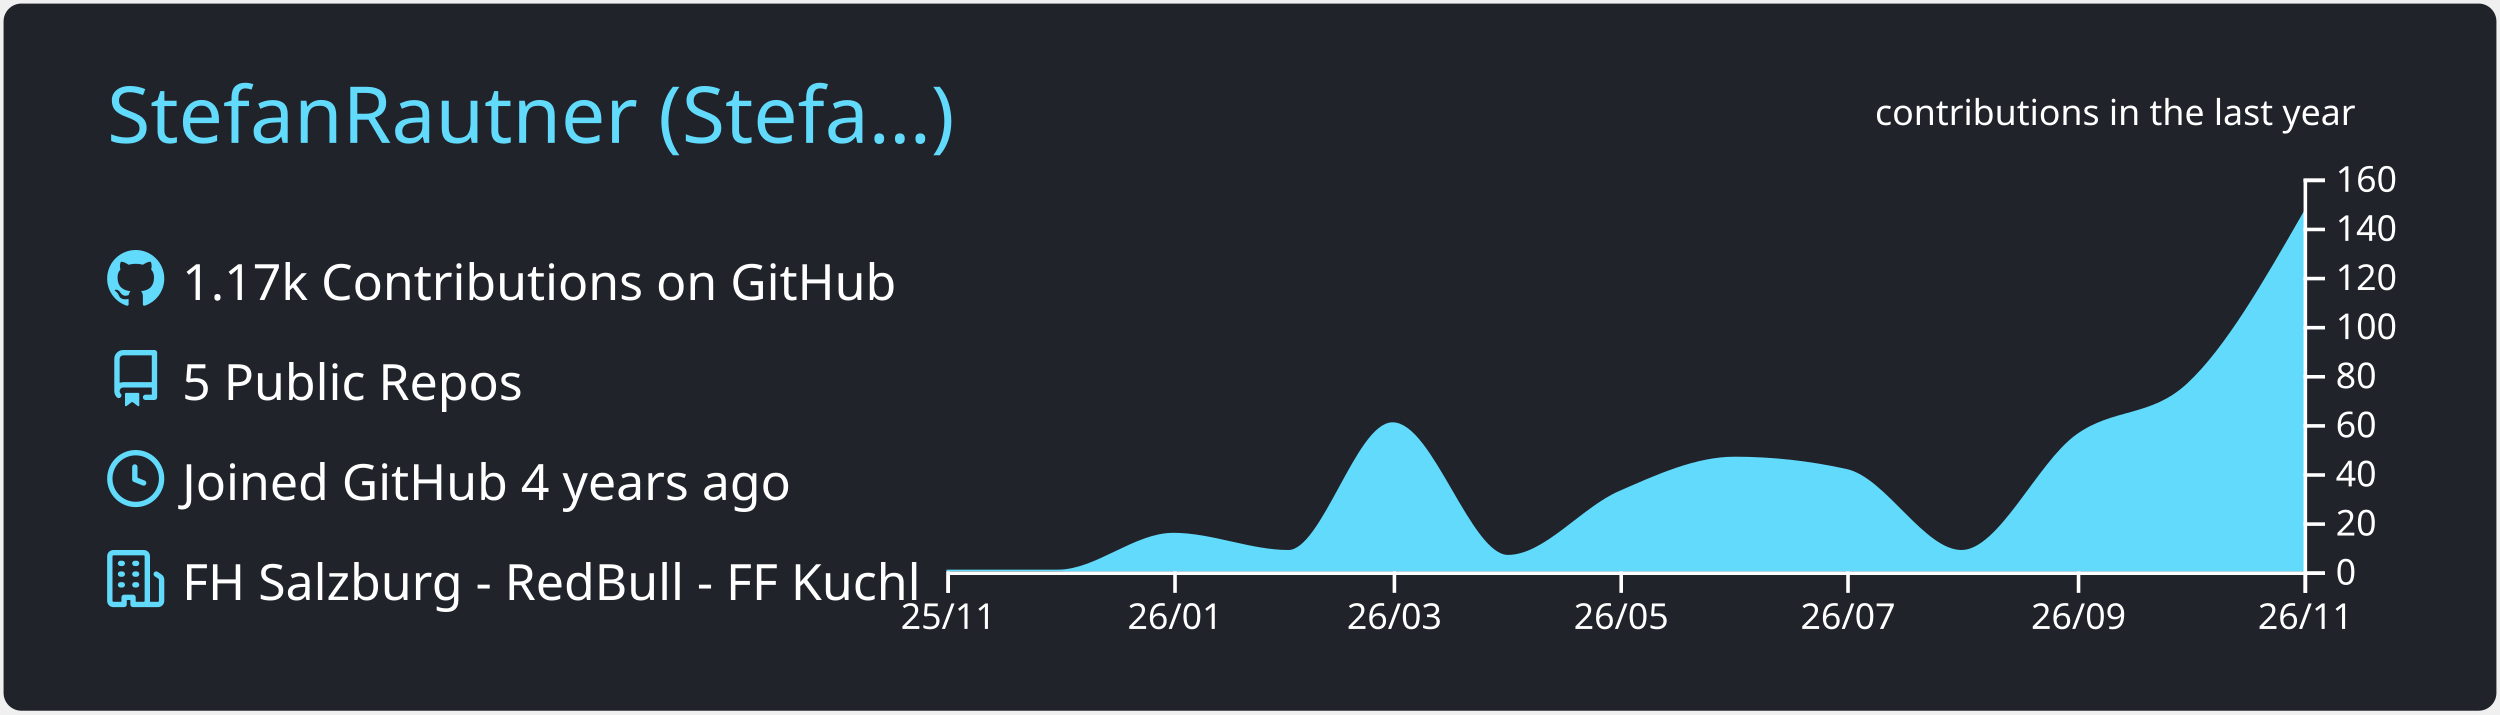
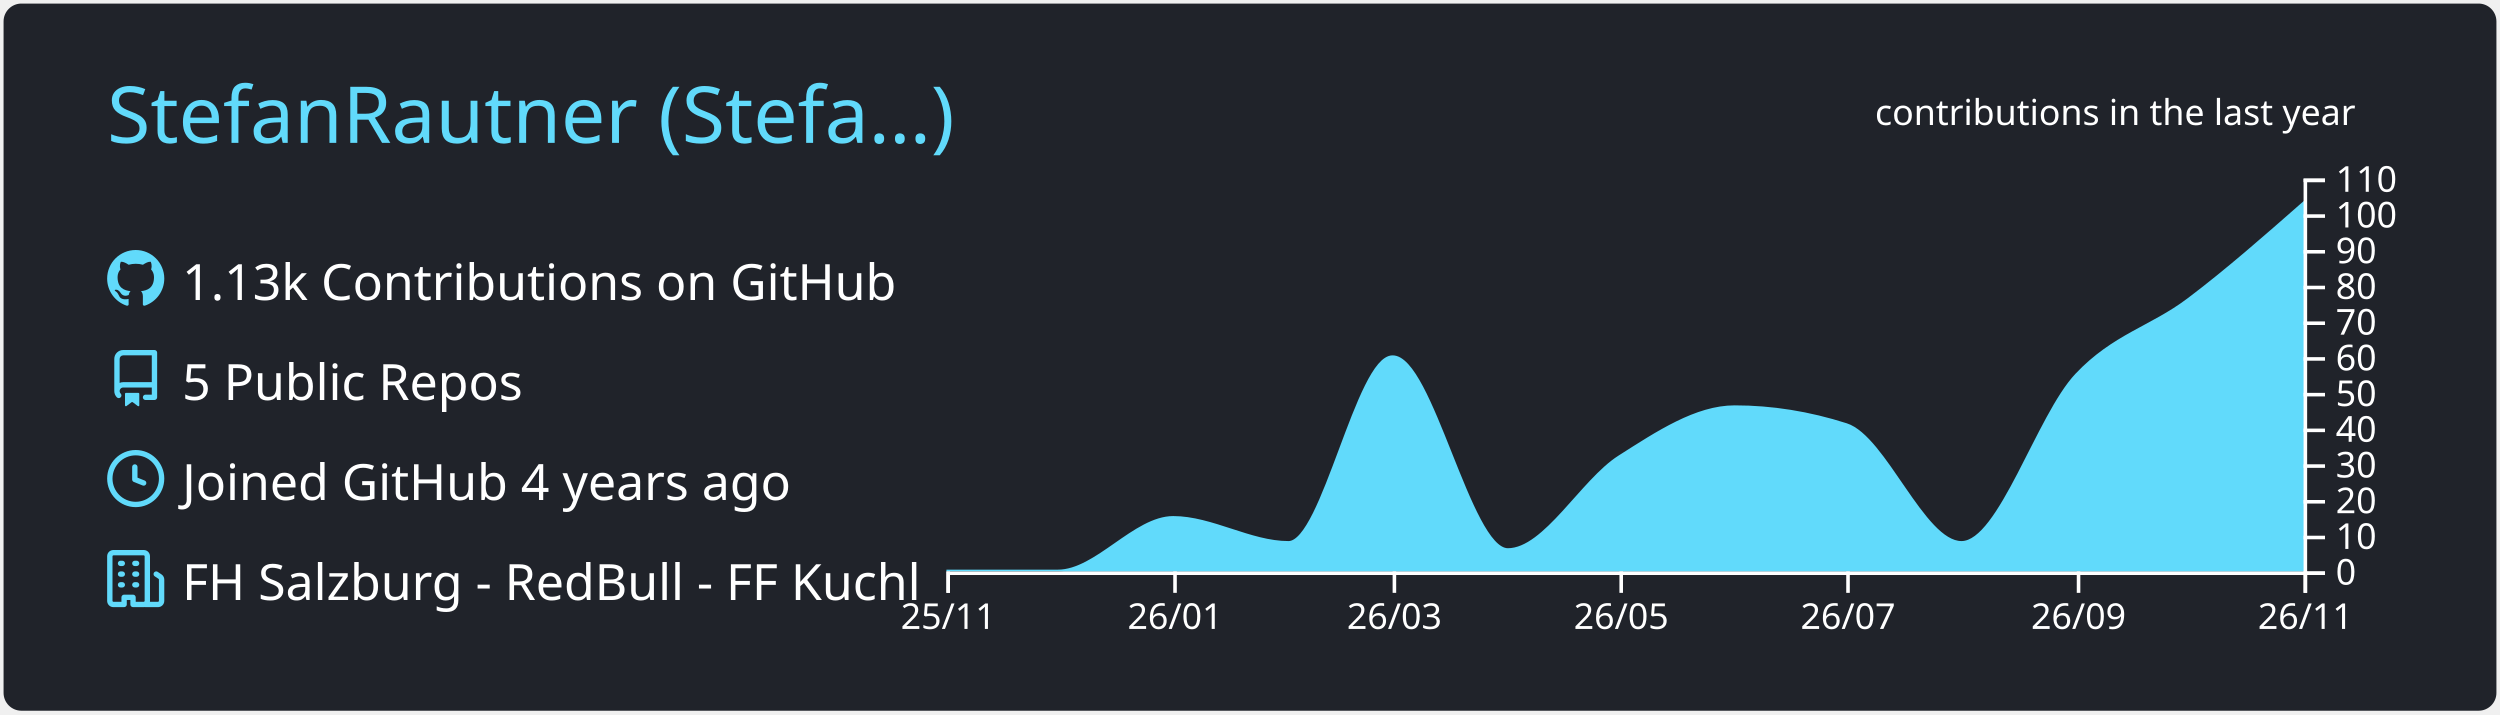
<svg xmlns="http://www.w3.org/2000/svg" width="700" height="200" viewBox="0 0 700 200">
  <style>* {
          font-family: 'Segoe UI', Ubuntu, "Helvetica Neue", Sans-Serif
        }</style>
  <g class="gpsc-root">
    <rect x="1" y="1" rx="5" ry="5" height="99%" width="99.714%" stroke="#000000" stroke-width="1" fill="#20232a" stroke-opacity="0" />
    <text x="30" y="40" class="gpsc-item" style="--gpsc-i: 0; font-size: 22px; fill: #61dafb;">StefanRautner (Stefa…)</text>
    <g transform="translate(0,40)">
      <g transform="translate(30,30)">
        <g class="gpsc-item" style="--gpsc-i: 0;">
          <g transform="translate(0,0)" width="14" height="14" fill="#61dafb">
            <path fill-rule="evenodd" d="M8 0C3.58 0 0 3.58 0 8c0 3.54 2.29 6.53 5.47 7.59.4.07.55-.17.55-.38 0-.19-.01-.82-.01-1.49-2.01.37-2.53-.49-2.69-.94-.09-.23-.48-.94-.82-1.13-.28-.15-.68-.52-.01-.53.63-.01 1.08.58 1.23.82.72 1.21 1.87.87 2.33.66.07-.52.28-.87.51-1.07-1.78-.2-3.64-.89-3.64-3.95 0-.87.31-1.59.82-2.15-.08-.2-.36-1.02.08-2.12 0 0 .67-.21 2.2.82.64-.18 1.32-.27 2-.27.68 0 1.36.09 2 .27 1.53-1.04 2.2-.82 2.2-.82.44 1.1.16 1.92.08 2.12.51.56.82 1.27.82 2.15 0 3.07-1.87 3.75-3.65 3.95.29.25.54.73.54 1.48 0 1.07-.01 1.93-.01 2.2 0 .21.15.46.55.38A8.013 8.013 0 0016 8c0-4.42-3.58-8-8-8z" />
          </g>
        </g>
        <g class="gpsc-item" style="--gpsc-i: 1;">
          <g transform="translate(0,28)" width="14" height="14" fill="#61dafb">
            <path fill-rule="evenodd" d="M2 2.5A2.5 2.5 0 014.5 0h8.75a.75.75 0 01.75.75v12.5a.75.75 0 01-.75.75h-2.5a.75.75 0 110-1.5h1.75v-2h-8a1 1 0 00-.714 1.7.75.75 0 01-1.072 1.05A2.495 2.495 0 012 11.5v-9zm10.5-1V9h-8c-.356 0-.694.074-1 .208V2.5a1 1 0 011-1h8zM5 12.25v3.25a.25.25 0 00.4.2l1.45-1.087a.25.25 0 01.3 0L8.6 15.7a.25.25 0 00.4-.2v-3.25a.25.25 0 00-.25-.25h-3.5a.25.25 0 00-.25.25z" />
          </g>
        </g>
        <g class="gpsc-item" style="--gpsc-i: 2;">
          <g transform="translate(0,56)" width="14" height="14" fill="#61dafb">
            <path fill-rule="evenodd" d="M1.5 8a6.5 6.5 0 1113 0 6.5 6.5 0 01-13 0zM8 0a8 8 0 100 16A8 8 0 008 0zm.5 4.75a.75.75 0 00-1.5 0v3.5a.75.75 0 00.471.696l2.5 1a.75.75 0 00.557-1.392L8.5 7.742V4.75z" />
          </g>
        </g>
        <g class="gpsc-item" style="--gpsc-i: 3;">
          <g transform="translate(0,84)" width="14" height="14" fill="#61dafb">
            <path fill-rule="evenodd" d="M1.5 14.25c0 .138.112.25.25.25H4v-1.25a.75.75 0 01.75-.75h2.5a.75.75 0 01.75.75v1.25h2.25a.25.25 0 00.25-.25V1.75a.25.25 0 00-.25-.25h-8.5a.25.25 0 00-.25.25v12.5zM1.75 16A1.75 1.75 0 010 14.25V1.75C0 .784.784 0 1.75 0h8.5C11.216 0 12 .784 12 1.75v12.5c0 .085-.006.168-.018.25h2.268a.25.25 0 00.25-.25V8.285a.25.25 0 00-.111-.208l-1.055-.703a.75.75 0 11.832-1.248l1.055.703c.487.325.779.871.779 1.456v5.965A1.75 1.75 0 0114.25 16h-3.5a.75.75 0 01-.197-.026c-.099.017-.2.026-.303.026h-3a.75.75 0 01-.75-.75V14h-1v1.25a.75.75 0 01-.75.75h-3zM3 3.75A.75.75 0 013.75 3h.5a.75.75 0 010 1.5h-.5A.75.75 0 013 3.75zM3.75 6a.75.75 0 000 1.5h.5a.75.75 0 000-1.5h-.5zM3 9.75A.75.75 0 013.75 9h.5a.75.75 0 010 1.5h-.5A.75.75 0 013 9.75zM7.75 9a.75.75 0 000 1.5h.5a.75.75 0 000-1.5h-.5zM7 6.75A.75.75 0 017.75 6h.5a.75.75 0 010 1.5h-.5A.75.75 0 017 6.75zM7.75 3a.75.75 0 000 1.5h.5a.75.75 0 000-1.5h-.5z" />
          </g>
        </g>
-         <text x="21" y="14" class="gpsc-item" style="--gpsc-i: 0; fill: #ffffff; font-size: 14px;">1.17k Contributions on GitHub</text>
+         <text x="21" y="14" class="gpsc-item" style="--gpsc-i: 0; fill: #ffffff; font-size: 14px;">1.13k Contributions on GitHub</text>
        <text x="21" y="42" class="gpsc-item" style="--gpsc-i: 1; fill: #ffffff; font-size: 14px;">5 Public Repos</text>
        <text x="21" y="70" class="gpsc-item" style="--gpsc-i: 2; fill: #ffffff; font-size: 14px;">Joined GitHub 4 years ago</text>
        <text x="21" y="98" class="gpsc-item" style="--gpsc-i: 3; fill: #ffffff; font-size: 14px;">FH Salzburg - RedBull - FF Kuchl</text>
      </g>
      <g color="#61dafb" transform="translate(295,10)">
        <clipPath id="gpsc-reveal-clip">
          <rect class="gpsc-reveal" x="-30" y="0" width="410" height="110" style="--gpsc-w: 410px; --gpsc-i: 4;" />
        </clipPath>
        <g clip-path="url(#gpsc-reveal-clip)" class="gpsc-chart" style="--gpsc-i: 4;">
-           <path transform="translate(-30,0)" stroke="#61dafb" fill="#61dafb" opacity="1" d="M0,110C10.411,110,20.822,110,31.233,110C41.991,110,52.749,99.688,63.507,99.688C74.265,99.688,85.023,104.5,95.781,104.5C105.498,104.5,115.215,68.75,124.932,68.75C135.689,68.75,146.447,105.875,157.205,105.875C167.616,105.875,178.027,92.555,188.438,88C199.196,83.293,209.954,78.375,220.712,78.375C231.123,78.375,241.534,79.521,251.945,81.812C262.703,84.181,273.461,104.5,284.219,104.5C294.977,104.5,305.735,80.012,316.493,72.188C326.904,64.616,337.315,67.375,347.726,57.75C358.484,47.804,369.242,29.058,380,10.312L380,110C369.242,110,358.484,110,347.726,110C337.315,110,326.904,110,316.493,110C305.735,110,294.977,110,284.219,110C273.461,110,262.703,110,251.945,110C241.534,110,231.123,110,220.712,110C209.954,110,199.196,110,188.438,110C178.027,110,167.616,110,157.205,110C146.447,110,135.689,110,124.932,110C115.215,110,105.498,110,95.781,110C85.023,110,74.265,110,63.507,110C52.749,110,41.991,110,31.233,110C20.822,110,10.411,110,0,110Z" />
+           <path transform="translate(-30,0)" stroke="#61dafb" fill="#61dafb" opacity="1" d="M0,110C10.411,110,20.822,110,31.233,110C41.991,110,52.749,95,63.507,95C74.265,95,85.023,102,95.781,102C105.498,102,115.215,50,124.932,50C135.689,50,146.447,104,157.205,104C167.616,104,178.027,84.625,188.438,78C199.196,71.154,209.954,64,220.712,64C231.123,64,241.534,65.667,251.945,69C262.703,72.444,273.461,102,284.219,102C294.977,102,305.735,66.381,316.493,55C326.904,43.986,337.315,41.841,347.726,34C358.484,25.898,369.242,16.449,380,7L380,110C369.242,110,358.484,110,347.726,110C337.315,110,326.904,110,316.493,110C305.735,110,294.977,110,284.219,110C273.461,110,262.703,110,251.945,110C241.534,110,231.123,110,220.712,110C209.954,110,199.196,110,188.438,110C178.027,110,167.616,110,157.205,110C146.447,110,135.689,110,124.932,110C115.215,110,105.498,110,95.781,110C85.023,110,74.265,110,63.507,110C52.749,110,41.991,110,31.233,110C20.822,110,10.411,110,0,110Z" />
        </g>
        <g color="#ffffff" transform="translate(-30,110)" fill="none" font-size="10" font-family="sans-serif" text-anchor="middle">
          <path class="domain" stroke="currentColor" d="M0.5,6V0.5H380.5V6" />
          <g class="tick" opacity="1" transform="translate(0.5,0)">
            <line stroke="currentColor" y2="6" />
            <text fill="currentColor" y="9" dy="0.71em">25/11</text>
          </g>
          <g class="tick" opacity="1" transform="translate(64.00685,0)">
            <line stroke="currentColor" y2="6" />
            <text fill="currentColor" y="9" dy="0.71em">26/01</text>
          </g>
          <g class="tick" opacity="1" transform="translate(125.4315,0)">
            <line stroke="currentColor" y2="6" />
            <text fill="currentColor" y="9" dy="0.71em">26/03</text>
          </g>
          <g class="tick" opacity="1" transform="translate(188.9384,0)">
            <line stroke="currentColor" y2="6" />
            <text fill="currentColor" y="9" dy="0.71em">26/05</text>
          </g>
          <g class="tick" opacity="1" transform="translate(252.4452,0)">
            <line stroke="currentColor" y2="6" />
            <text fill="currentColor" y="9" dy="0.71em">26/07</text>
          </g>
          <g class="tick" opacity="1" transform="translate(316.9932,0)">
            <line stroke="currentColor" y2="6" />
            <text fill="currentColor" y="9" dy="0.71em">26/09</text>
          </g>
          <g class="tick" opacity="1" transform="translate(380.5,0)">
            <line stroke="currentColor" y2="6" />
            <text fill="currentColor" y="9" dy="0.71em">26/11</text>
          </g>
        </g>
        <g color="#ffffff" transform="translate(350,0)" fill="none" font-size="10" font-family="sans-serif" text-anchor="start">
          <path class="domain" stroke="currentColor" d="M6,110.5H0.5V0.5H6" />
          <g class="tick" opacity="1" transform="translate(0,110.5)">
            <line stroke="currentColor" x2="6" />
            <text fill="currentColor" x="9" dy="0.32em">0</text>
          </g>
-           <g class="tick" opacity="1" transform="translate(0,96.75)">
+           <g class="tick" opacity="1" transform="translate(0,100.5)">
+             <line stroke="currentColor" x2="6" />
+             <text fill="currentColor" x="9" dy="0.32em">10</text>
+           </g>
+           <g class="tick" opacity="1" transform="translate(0,90.5)">
            <line stroke="currentColor" x2="6" />
            <text fill="currentColor" x="9" dy="0.32em">20</text>
          </g>
-           <g class="tick" opacity="1" transform="translate(0,83)">
+           <g class="tick" opacity="1" transform="translate(0,80.5)">
+             <line stroke="currentColor" x2="6" />
+             <text fill="currentColor" x="9" dy="0.32em">30</text>
+           </g>
+           <g class="tick" opacity="1" transform="translate(0,70.5)">
            <line stroke="currentColor" x2="6" />
            <text fill="currentColor" x="9" dy="0.32em">40</text>
          </g>
-           <g class="tick" opacity="1" transform="translate(0,69.25)">
+           <g class="tick" opacity="1" transform="translate(0,60.5)">
+             <line stroke="currentColor" x2="6" />
+             <text fill="currentColor" x="9" dy="0.32em">50</text>
+           </g>
+           <g class="tick" opacity="1" transform="translate(0,50.5)">
            <line stroke="currentColor" x2="6" />
            <text fill="currentColor" x="9" dy="0.32em">60</text>
          </g>
-           <g class="tick" opacity="1" transform="translate(0,55.5)">
+           <g class="tick" opacity="1" transform="translate(0,40.5)">
+             <line stroke="currentColor" x2="6" />
+             <text fill="currentColor" x="9" dy="0.32em">70</text>
+           </g>
+           <g class="tick" opacity="1" transform="translate(0,30.5)">
            <line stroke="currentColor" x2="6" />
            <text fill="currentColor" x="9" dy="0.32em">80</text>
          </g>
-           <g class="tick" opacity="1" transform="translate(0,41.75)">
+           <g class="tick" opacity="1" transform="translate(0,20.5)">
+             <line stroke="currentColor" x2="6" />
+             <text fill="currentColor" x="9" dy="0.32em">90</text>
+           </g>
+           <g class="tick" opacity="1" transform="translate(0,10.5)">
            <line stroke="currentColor" x2="6" />
            <text fill="currentColor" x="9" dy="0.32em">100</text>
          </g>
-           <g class="tick" opacity="1" transform="translate(0,28)">
-             <line stroke="currentColor" x2="6" />
-             <text fill="currentColor" x="9" dy="0.32em">120</text>
-           </g>
-           <g class="tick" opacity="1" transform="translate(0,14.25)">
-             <line stroke="currentColor" x2="6" />
-             <text fill="currentColor" x="9" dy="0.32em">140</text>
-           </g>
          <g class="tick" opacity="1" transform="translate(0,0.5)">
            <line stroke="currentColor" x2="6" />
-             <text fill="currentColor" x="9" dy="0.32em">160</text>
+             <text fill="currentColor" x="9" dy="0.32em">110</text>
          </g>
        </g>
        <g>
          <text y="-15" x="230" style="fill: #ffffff; font-size: 10px;">contributions in the last year</text>
        </g>
      </g>
    </g>
  </g>
</svg>
